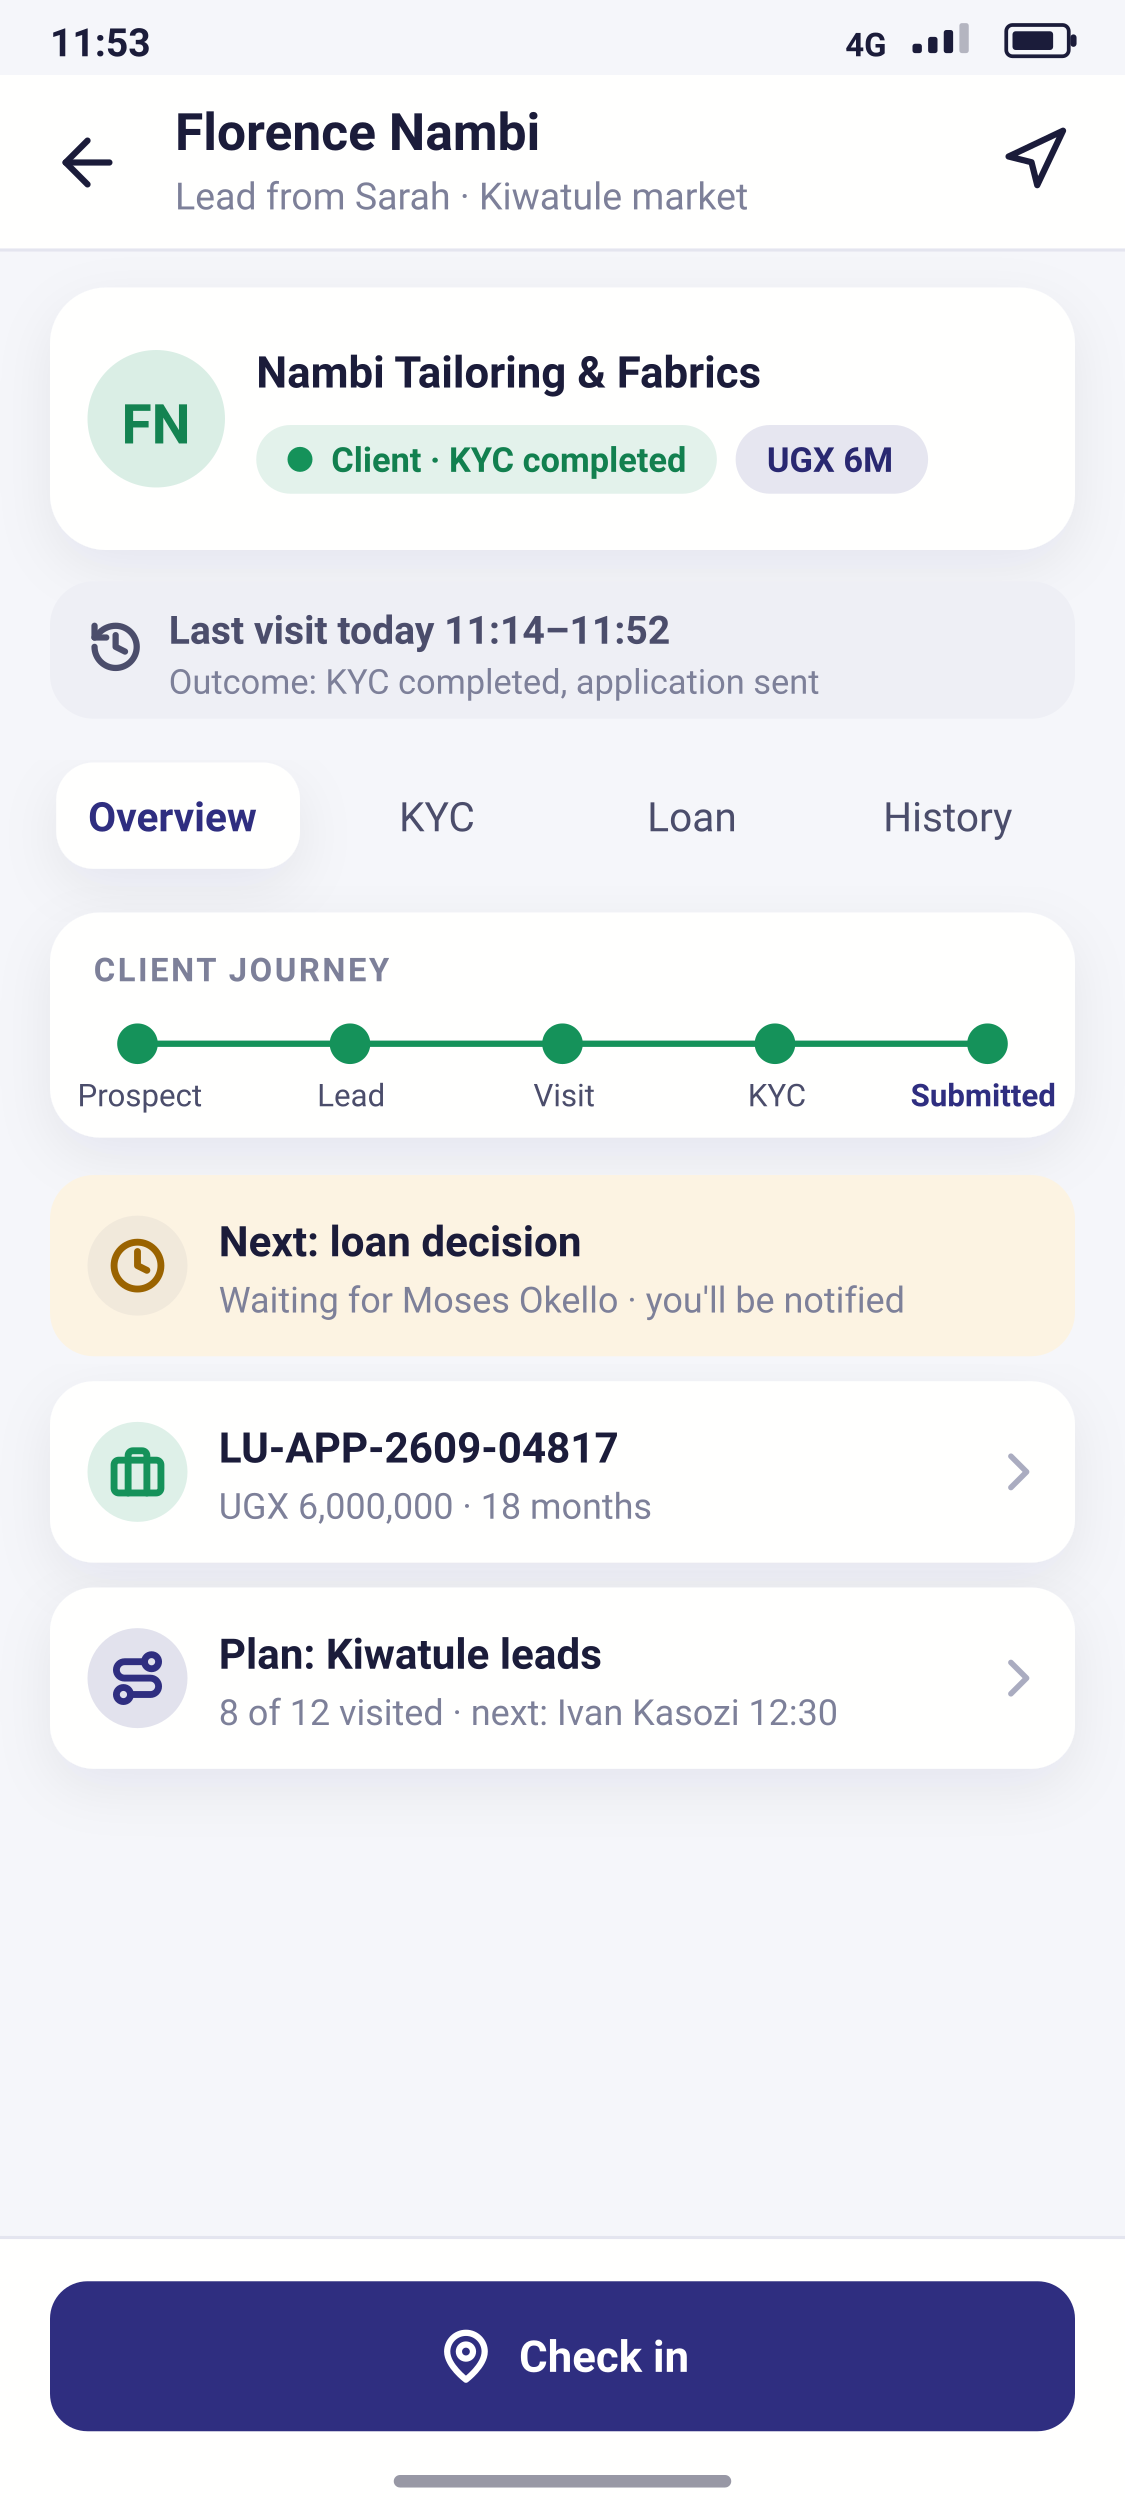
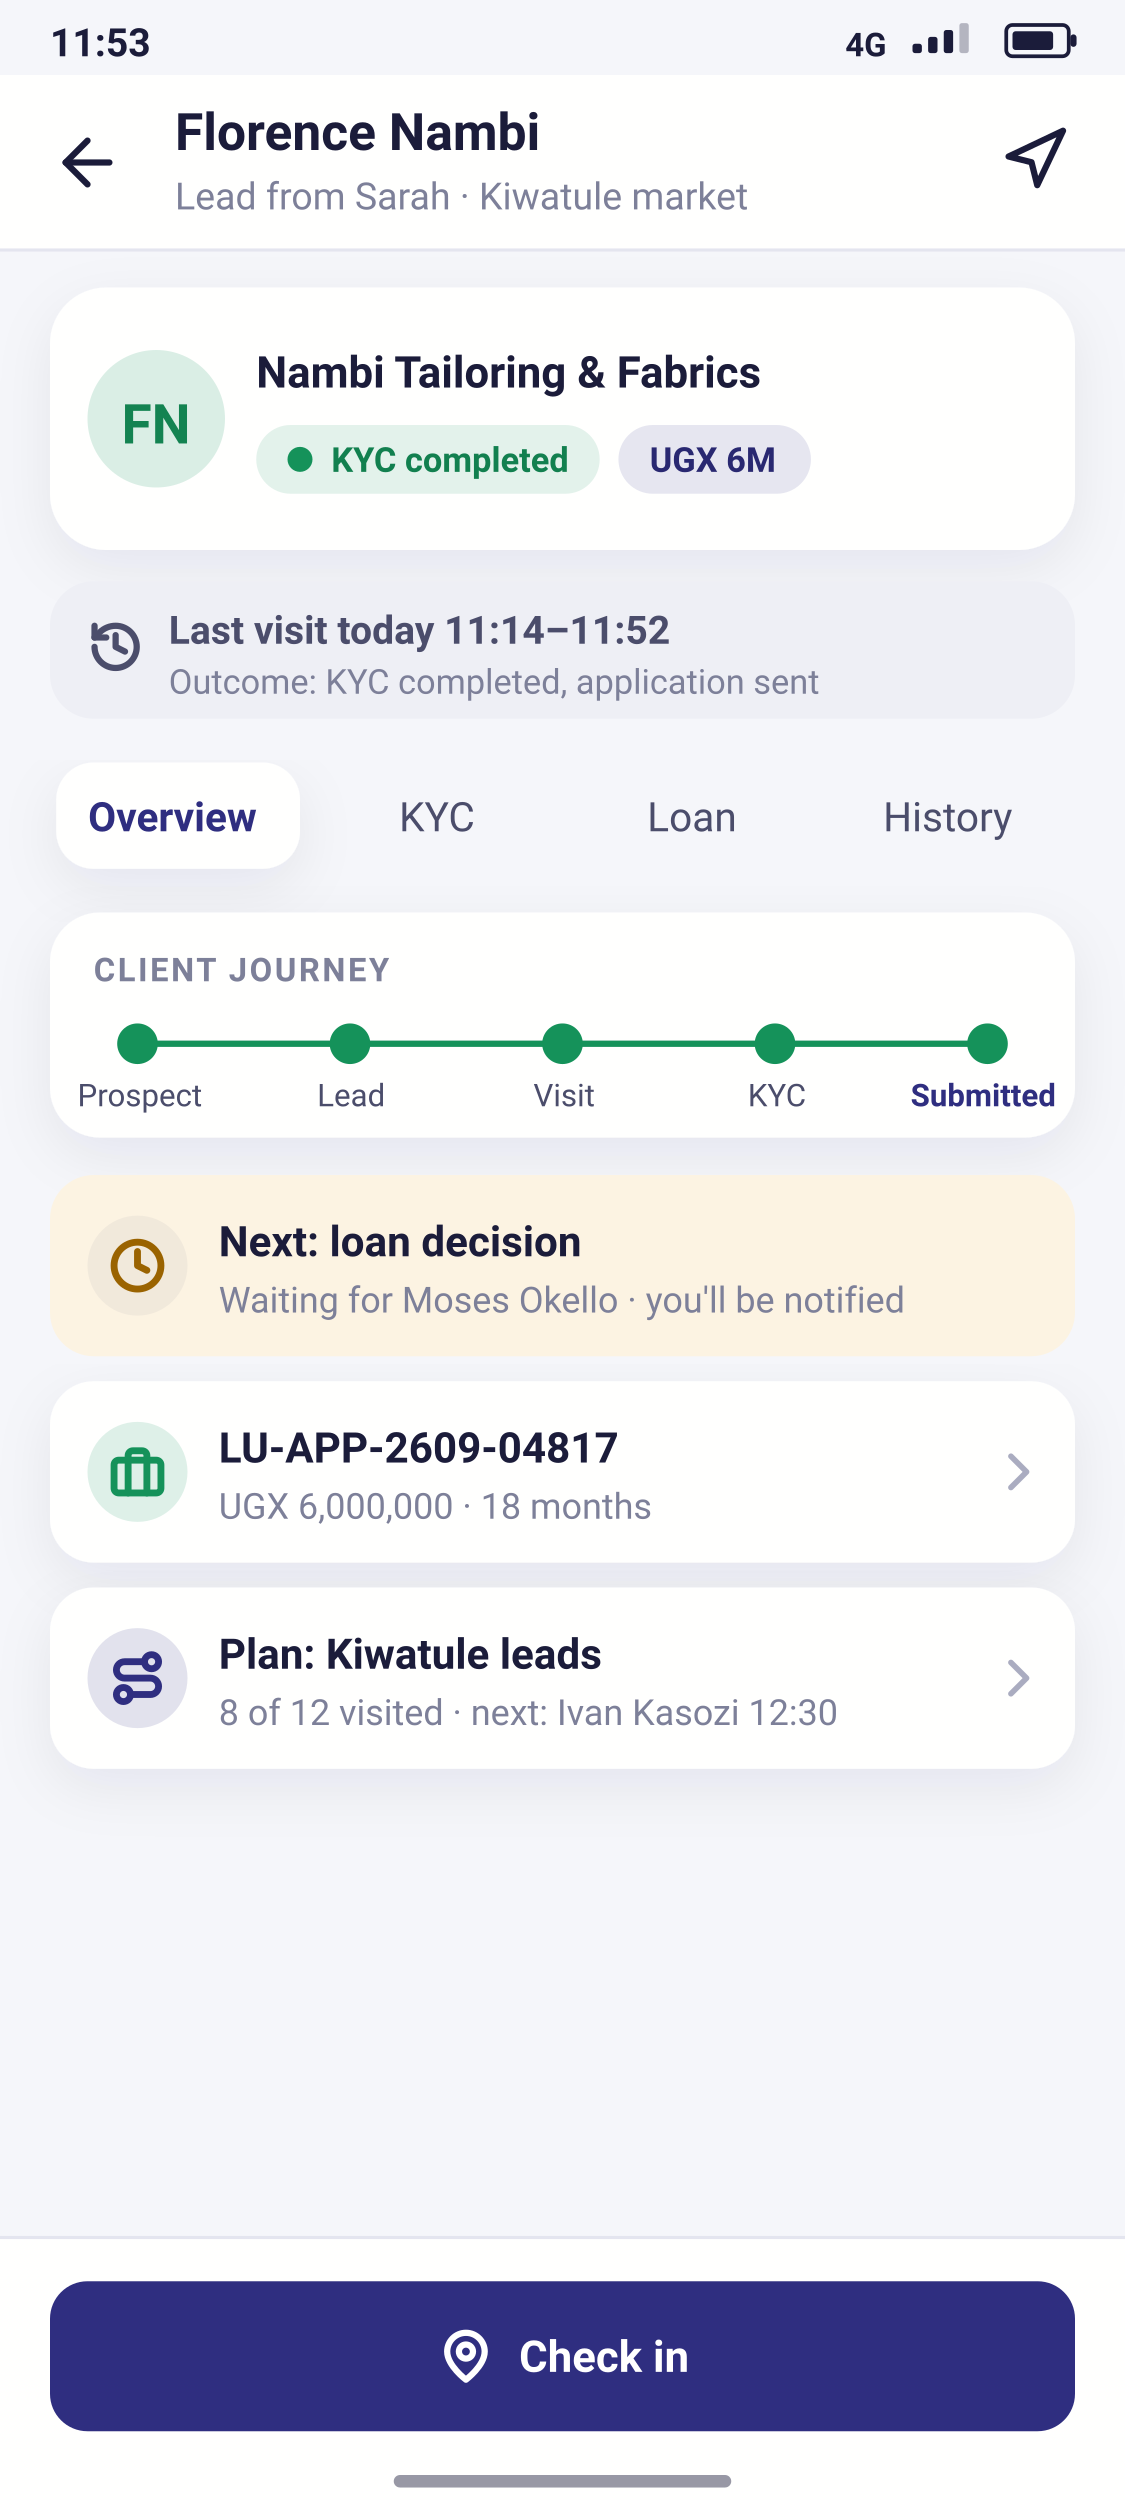
<svg xmlns="http://www.w3.org/2000/svg" width="360" height="800" viewBox="0 0 360 800">
  <defs>
    <filter id="soft" x="-20%" y="-20%" width="140%" height="170%">
      <feDropShadow dx="0" dy="6" stdDeviation="9" flood-color="#1B1C3A" flood-opacity="0.07" />
    </filter>
  </defs>
  <rect id="screen-background" x="0.0" y="0.0" width="360.0" height="800.0" fill="#F5F6FA" />
  <g id="status-bar">
    <text id="11-53" x="16.0" y="18.0" font-family="Segoe UI, Roboto, Helvetica Neue, Arial, sans-serif" font-size="12.5" font-weight="600" fill="#1B1C3A">11:53</text>
    <rect id="battery" x="322.0" y="8.0" width="20.0" height="10.0" rx="2" fill="none" stroke="#1B1C3A" stroke-width="1.2" />
    <rect x="324.0" y="10.0" width="13.0" height="6.0" rx="1" fill="#1B1C3A" />
    <rect x="342.5" y="11.0" width="2.0" height="4.0" rx="1" fill="#1B1C3A" />
    <rect id="signal-bar" x="292.0" y="14.0" width="3.0" height="3.0" rx="0.8" fill="#1B1C3A" fill-opacity="1" />
    <rect id="signal-bar-2" x="297.0" y="11.8" width="3.0" height="5.2" rx="0.8" fill="#1B1C3A" fill-opacity="1" />
    <rect id="signal-bar-3" x="302.0" y="9.6" width="3.0" height="7.4" rx="0.8" fill="#1B1C3A" fill-opacity="1" />
    <rect id="signal-bar-4" x="307.0" y="7.4" width="3.0" height="9.6" rx="0.8" fill="#1B1C3A" fill-opacity="0.3" />
    <text id="network" x="270.5" y="18.0" font-family="Segoe UI, Roboto, Helvetica Neue, Arial, sans-serif" font-size="10.5" font-weight="700" fill="#1B1C3A">4G</text>
  </g>
  <g id="app-bar">
    <rect id="app-bar-bg" x="0.0" y="24.0" width="360.0" height="56.0" fill="#FFFFFE" />
    <line x1="0.0" y1="80.0" x2="360.0" y2="80.0" stroke="#E4E5EF" stroke-width="1" />
    <g id="icon-arrowleft" transform="translate(16.0 40.0) scale(1)">
      <path d="M19 12H5" fill="none" stroke="#1B1C3A" stroke-width="2.00" stroke-linecap="round" stroke-linejoin="round" />
      <path d="M12 19l-7-7 7-7" fill="none" stroke="#1B1C3A" stroke-width="2.00" stroke-linecap="round" stroke-linejoin="round" />
    </g>
    <text id="Florence-Nambi" x="56.0" y="48.0" font-family="Segoe UI, Roboto, Helvetica Neue, Arial, sans-serif" font-size="16.5" font-weight="600" fill="#1B1C3A">Florence Nambi</text>
    <text id="Lead-from-Sarah-Kiwatule-m" x="56.0" y="67.0" font-family="Segoe UI, Roboto, Helvetica Neue, Arial, sans-serif" font-size="12" font-weight="400" fill="#7D8099">Lead from Sarah · Kiwatule market</text>
  </g>
  <g id="icon-navigation" transform="translate(320.0 40.0) scale(0.9167)">
    <path d="M3 11l19-9-9 19-2-8z" fill="none" stroke="#1B1C3A" stroke-width="2.18" stroke-linecap="round" stroke-linejoin="round" />
  </g>
  <g id="client-header">
    <rect x="16.0" y="92.0" width="328.0" height="84.0" rx="18" fill="#FFFFFE" filter="url(#soft)" />
    <g id="avatar-FN">
      <circle cx="50.0" cy="134.0" r="22.0" fill="#DAEEE5" />
      <text id="FN" x="38.9" y="141.9" font-family="Segoe UI, Roboto, Helvetica Neue, Arial, sans-serif" font-size="17.6" font-weight="600" fill="#138351">FN</text>
    </g>
    <text id="Nambi-Tailoring-Fabrics" x="82.0" y="124.0" font-family="Segoe UI, Roboto, Helvetica Neue, Arial, sans-serif" font-size="14" font-weight="700" fill="#1B1C3A">Nambi Tailoring &amp; Fabrics</text>
-     <g id="chip-Client-KYC-completed">
-       <rect x="82.0" y="136.0" width="147.4" height="22.0" rx="11.0" fill="#E3F2EB" />
+     <g id="chip-KYC-completed">
+       <rect x="82.0" y="136.0" width="109.9" height="22.0" rx="11.0" fill="#E3F2EB" />
      <circle cx="96.0" cy="147.0" r="4.0" fill="#15925A" />
-       <text id="Client-KYC-completed" x="106.0" y="151.0" font-family="Segoe UI, Roboto, Helvetica Neue, Arial, sans-serif" font-size="11" font-weight="600" fill="#12804F">Client · KYC completed</text>
+       <text id="KYC-completed" x="106.0" y="151.0" font-family="Segoe UI, Roboto, Helvetica Neue, Arial, sans-serif" font-size="11" font-weight="600" fill="#12804F">KYC completed</text>
    </g>
    <g id="chip-UGX-6M">
-       <rect x="235.4" y="136.0" width="61.6" height="22.0" rx="11.0" fill="#E6E6F0" />
-       <text id="UGX-6M" x="245.4" y="151.0" font-family="Segoe UI, Roboto, Helvetica Neue, Arial, sans-serif" font-size="11" font-weight="600" fill="#292871">UGX 6M</text>
+       <rect x="197.9" y="136.0" width="61.6" height="22.0" rx="11.0" fill="#E6E6F0" />
+       <text id="UGX-6M" x="207.9" y="151.0" font-family="Segoe UI, Roboto, Helvetica Neue, Arial, sans-serif" font-size="11" font-weight="600" fill="#292871">UGX 6M</text>
    </g>
  </g>
  <g id="visit-bar">
    <rect x="16.0" y="186.0" width="328.0" height="44.0" rx="14" fill="#EEEFF5" />
    <g id="icon-history" transform="translate(28.0 198.0) scale(0.75)">
      <path d="M3 12a9 9 0 1 0 9-9 9.75 9.75 0 0 0-6.74 2.74L3 8" fill="none" stroke="#4B4D6B" stroke-width="2.67" stroke-linecap="round" stroke-linejoin="round" />
      <path d="M3 3v5h5" fill="none" stroke="#4B4D6B" stroke-width="2.67" stroke-linecap="round" stroke-linejoin="round" />
      <path d="M12 7v5l4 2" fill="none" stroke="#4B4D6B" stroke-width="2.67" stroke-linecap="round" stroke-linejoin="round" />
    </g>
    <text id="Last-visit-today-11-14-11-52" x="54.0" y="206.0" font-family="Segoe UI, Roboto, Helvetica Neue, Arial, sans-serif" font-size="12.5" font-weight="700" fill="#4B4D6B">Last visit today 11:14–11:52</text>
    <text id="Outcome-KYC-completed-appl" x="54.0" y="222.0" font-family="Segoe UI, Roboto, Helvetica Neue, Arial, sans-serif" font-size="11" font-weight="400" fill="#7D8099">Outcome: KYC completed, application sent</text>
  </g>
  <g id="tabs">
    <rect x="18.0" y="244.0" width="78.0" height="34.0" rx="12" fill="#FFFFFE" filter="url(#soft)" />
    <text id="Overview" x="28.2" y="266.0" font-family="Segoe UI, Roboto, Helvetica Neue, Arial, sans-serif" font-size="13" font-weight="700" fill="#2F2E80">Overview</text>
    <text id="KYC" x="127.7" y="266.0" font-family="Segoe UI, Roboto, Helvetica Neue, Arial, sans-serif" font-size="13" font-weight="400" fill="#4B4D6B">KYC</text>
    <text id="Loan" x="207.1" y="266.0" font-family="Segoe UI, Roboto, Helvetica Neue, Arial, sans-serif" font-size="13" font-weight="400" fill="#4B4D6B">Loan</text>
    <text id="History" x="282.6" y="266.0" font-family="Segoe UI, Roboto, Helvetica Neue, Arial, sans-serif" font-size="13" font-weight="400" fill="#4B4D6B">History</text>
  </g>
  <rect x="16.0" y="292.0" width="328.0" height="72.0" rx="16" fill="#FFFFFE" filter="url(#soft)" />
  <text id="CLIENT-JOURNEY" x="30.0" y="314.0" font-family="Segoe UI, Roboto, Helvetica Neue, Arial, sans-serif" font-size="10.5" font-weight="700" fill="#7D8099" letter-spacing="0.8">CLIENT JOURNEY</text>
  <line x1="44.0" y1="334.0" x2="316.0" y2="334.0" stroke="#E4E5EF" stroke-width="2" />
  <line x1="44.0" y1="334.0" x2="316.0" y2="334.0" stroke="#15925A" stroke-width="2" />
  <circle cx="44.0" cy="334.0" r="6.5" fill="#15925A" />
  <text id="Prospect" x="24.8" y="354.0" font-family="Segoe UI, Roboto, Helvetica Neue, Arial, sans-serif" font-size="10" font-weight="400" fill="#4B4D6B">Prospect</text>
  <circle cx="112.0" cy="334.0" r="6.5" fill="#15925A" />
  <text id="Lead" x="101.5" y="354.0" font-family="Segoe UI, Roboto, Helvetica Neue, Arial, sans-serif" font-size="10" font-weight="400" fill="#4B4D6B">Lead</text>
  <circle cx="180.0" cy="334.0" r="6.5" fill="#15925A" />
  <text id="Visit" x="170.7" y="354.0" font-family="Segoe UI, Roboto, Helvetica Neue, Arial, sans-serif" font-size="10" font-weight="400" fill="#4B4D6B">Visit</text>
  <circle cx="248.0" cy="334.0" r="6.5" fill="#15925A" />
  <text id="KYC-2" x="239.3" y="354.0" font-family="Segoe UI, Roboto, Helvetica Neue, Arial, sans-serif" font-size="10" font-weight="400" fill="#4B4D6B">KYC</text>
  <circle cx="316.0" cy="334.0" r="6.5" fill="#15925A" />
  <text id="Submitted" x="291.4" y="354.0" font-family="Segoe UI, Roboto, Helvetica Neue, Arial, sans-serif" font-size="10" font-weight="700" fill="#2F2E80">Submitted</text>
  <g id="row-Next-loan-decision">
    <rect x="16.0" y="376.0" width="328.0" height="58.0" rx="14" fill="#FCF3E2" />
    <circle cx="44.0" cy="405.0" r="16.0" fill="#F1E9DB" />
    <g id="icon-clock" transform="translate(35.0 396.0) scale(0.75)">
      <path d="M12 2a10 10 0 1 0 0 20 10 10 0 1 0 0-20z" fill="none" stroke="#9A6300" stroke-width="2.93" stroke-linecap="round" stroke-linejoin="round" />
      <path d="M12 6v6l4 2" fill="none" stroke="#9A6300" stroke-width="2.93" stroke-linecap="round" stroke-linejoin="round" />
    </g>
    <text id="Next-loan-decision" x="70.0" y="402.0" font-family="Segoe UI, Roboto, Helvetica Neue, Arial, sans-serif" font-size="13.5" font-weight="600" fill="#1B1C3A">Next: loan decision</text>
    <text id="Waiting-for-Moses-Okello-y" x="70.0" y="420.0" font-family="Segoe UI, Roboto, Helvetica Neue, Arial, sans-serif" font-size="11.5" font-weight="400" fill="#7D8099">Waiting for Moses Okello · you'll be notified</text>
  </g>
  <g id="row-LU-APP-2609-04817">
    <rect x="16.0" y="442.0" width="328.0" height="58.0" rx="14" fill="#FFFFFE" filter="url(#soft)" />
    <circle cx="44.0" cy="471.0" r="16.0" fill="#DEF0E8" />
    <g id="icon-briefcase" transform="translate(35.0 462.0) scale(0.75)">
      <path d="M4 7h16a2 2 0 0 1 2 2v10a2 2 0 0 1-2 2H4a2 2 0 0 1-2-2V9a2 2 0 0 1 2-2z" fill="none" stroke="#15925A" stroke-width="2.93" stroke-linecap="round" stroke-linejoin="round" />
      <path d="M16 21V5a2 2 0 0 0-2-2h-4a2 2 0 0 0-2 2v16" fill="none" stroke="#15925A" stroke-width="2.93" stroke-linecap="round" stroke-linejoin="round" />
    </g>
    <text id="LU-APP-2609-04817" x="70.0" y="468.0" font-family="Segoe UI, Roboto, Helvetica Neue, Arial, sans-serif" font-size="13.5" font-weight="600" fill="#1B1C3A">LU-APP-2609-04817</text>
    <text id="UGX-6-000-000-18-months" x="70.0" y="486.0" font-family="Segoe UI, Roboto, Helvetica Neue, Arial, sans-serif" font-size="11.5" font-weight="400" fill="#7D8099">UGX 6,000,000 · 18 months</text>
    <g id="icon-chevright" transform="translate(316.0 461.0) scale(0.8333)">
      <path d="M9 18l6-6-6-6" fill="none" stroke="#AAACC0" stroke-width="2.16" stroke-linecap="round" stroke-linejoin="round" />
    </g>
  </g>
  <g id="row-Plan-Kiwatule-leads">
    <rect x="16.0" y="508.0" width="328.0" height="58.0" rx="14" fill="#FFFFFE" filter="url(#soft)" />
    <circle cx="44.0" cy="537.0" r="16.0" fill="#E2E2ED" />
    <g id="icon-route" transform="translate(35.0 528.0) scale(0.75)">
      <path d="M6 16a3 3 0 1 0 0 6 3 3 0 1 0 0-6z" fill="none" stroke="#2F2E80" stroke-width="2.93" stroke-linecap="round" stroke-linejoin="round" />
      <path d="M9 19h8.5a3.5 3.5 0 0 0 0-7h-11a3.5 3.5 0 0 1 0-7H15" fill="none" stroke="#2F2E80" stroke-width="2.93" stroke-linecap="round" stroke-linejoin="round" />
      <path d="M18 2a3 3 0 1 0 0 6 3 3 0 1 0 0-6z" fill="none" stroke="#2F2E80" stroke-width="2.93" stroke-linecap="round" stroke-linejoin="round" />
    </g>
    <text id="Plan-Kiwatule-leads" x="70.0" y="534.0" font-family="Segoe UI, Roboto, Helvetica Neue, Arial, sans-serif" font-size="13.5" font-weight="600" fill="#1B1C3A">Plan: Kiwatule leads</text>
    <text id="8-of-12-visited-next-Ivan" x="70.0" y="552.0" font-family="Segoe UI, Roboto, Helvetica Neue, Arial, sans-serif" font-size="11.5" font-weight="400" fill="#7D8099">8 of 12 visited · next: Ivan Kasozi 12:30</text>
    <g id="icon-chevright-2" transform="translate(316.0 527.0) scale(0.8333)">
      <path d="M9 18l6-6-6-6" fill="none" stroke="#AAACC0" stroke-width="2.16" stroke-linecap="round" stroke-linejoin="round" />
    </g>
  </g>
  <g id="footer">
    <rect x="0.0" y="716.0" width="360.0" height="84.0" fill="#FFFFFE" />
    <line x1="0.0" y1="716.0" x2="360.0" y2="716.0" stroke="#E4E5EF" stroke-width="1" />
    <g id="button-Check-in">
      <rect x="16.0" y="730.0" width="328.0" height="48.0" rx="12" fill="#2F2E80" />
      <g id="icon-pin" transform="translate(140.1 745.0) scale(0.75)">
        <path d="M20 10c0 6-8 12-8 12s-8-6-8-12a8 8 0 0 1 16 0z" fill="none" stroke="#FFFFFF" stroke-width="2.67" stroke-linecap="round" stroke-linejoin="round" />
        <path d="M12 7a3 3 0 1 0 0 6 3 3 0 1 0 0-6z" fill="none" stroke="#FFFFFF" stroke-width="2.67" stroke-linecap="round" stroke-linejoin="round" />
      </g>
      <text id="Check-in" x="166.1" y="759.0" font-family="Segoe UI, Roboto, Helvetica Neue, Arial, sans-serif" font-size="14" font-weight="600" fill="#FFFFFF">Check in</text>
    </g>
  </g>
  <rect id="gesture-bar" x="126.0" y="792.0" width="108.0" height="4.0" rx="2" fill="#1B1C3A" fill-opacity="0.45" />
</svg>
